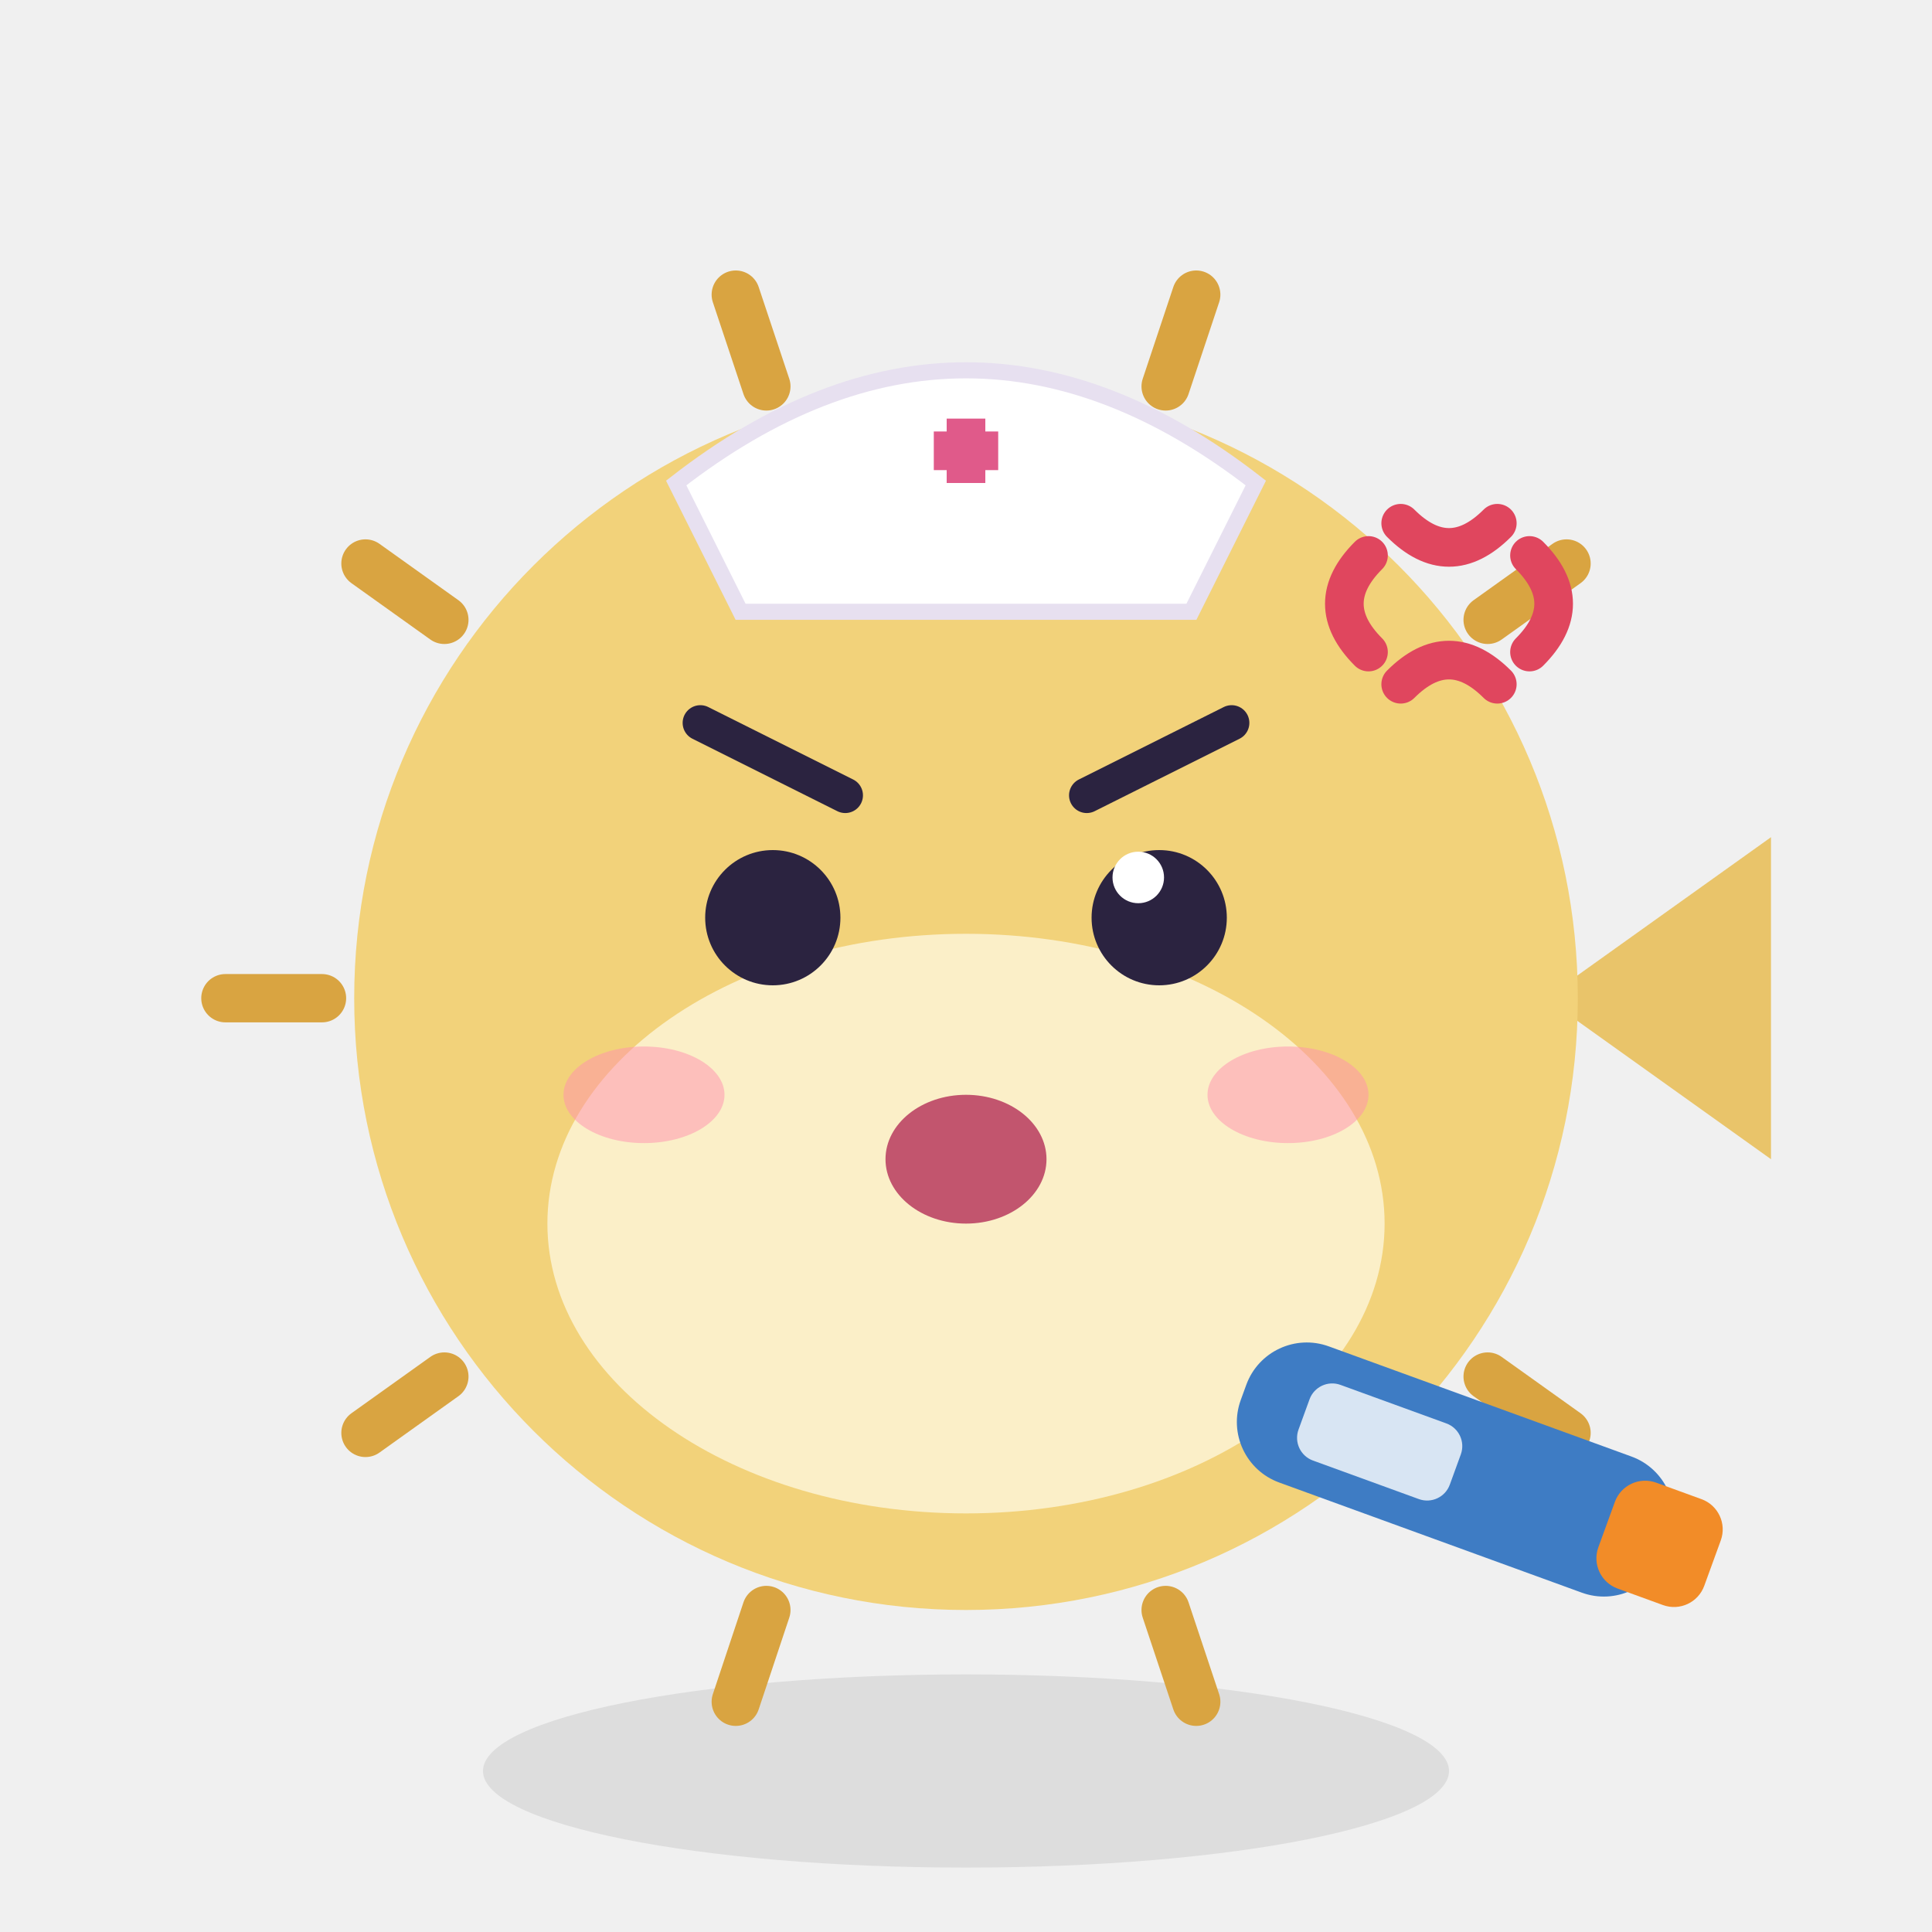
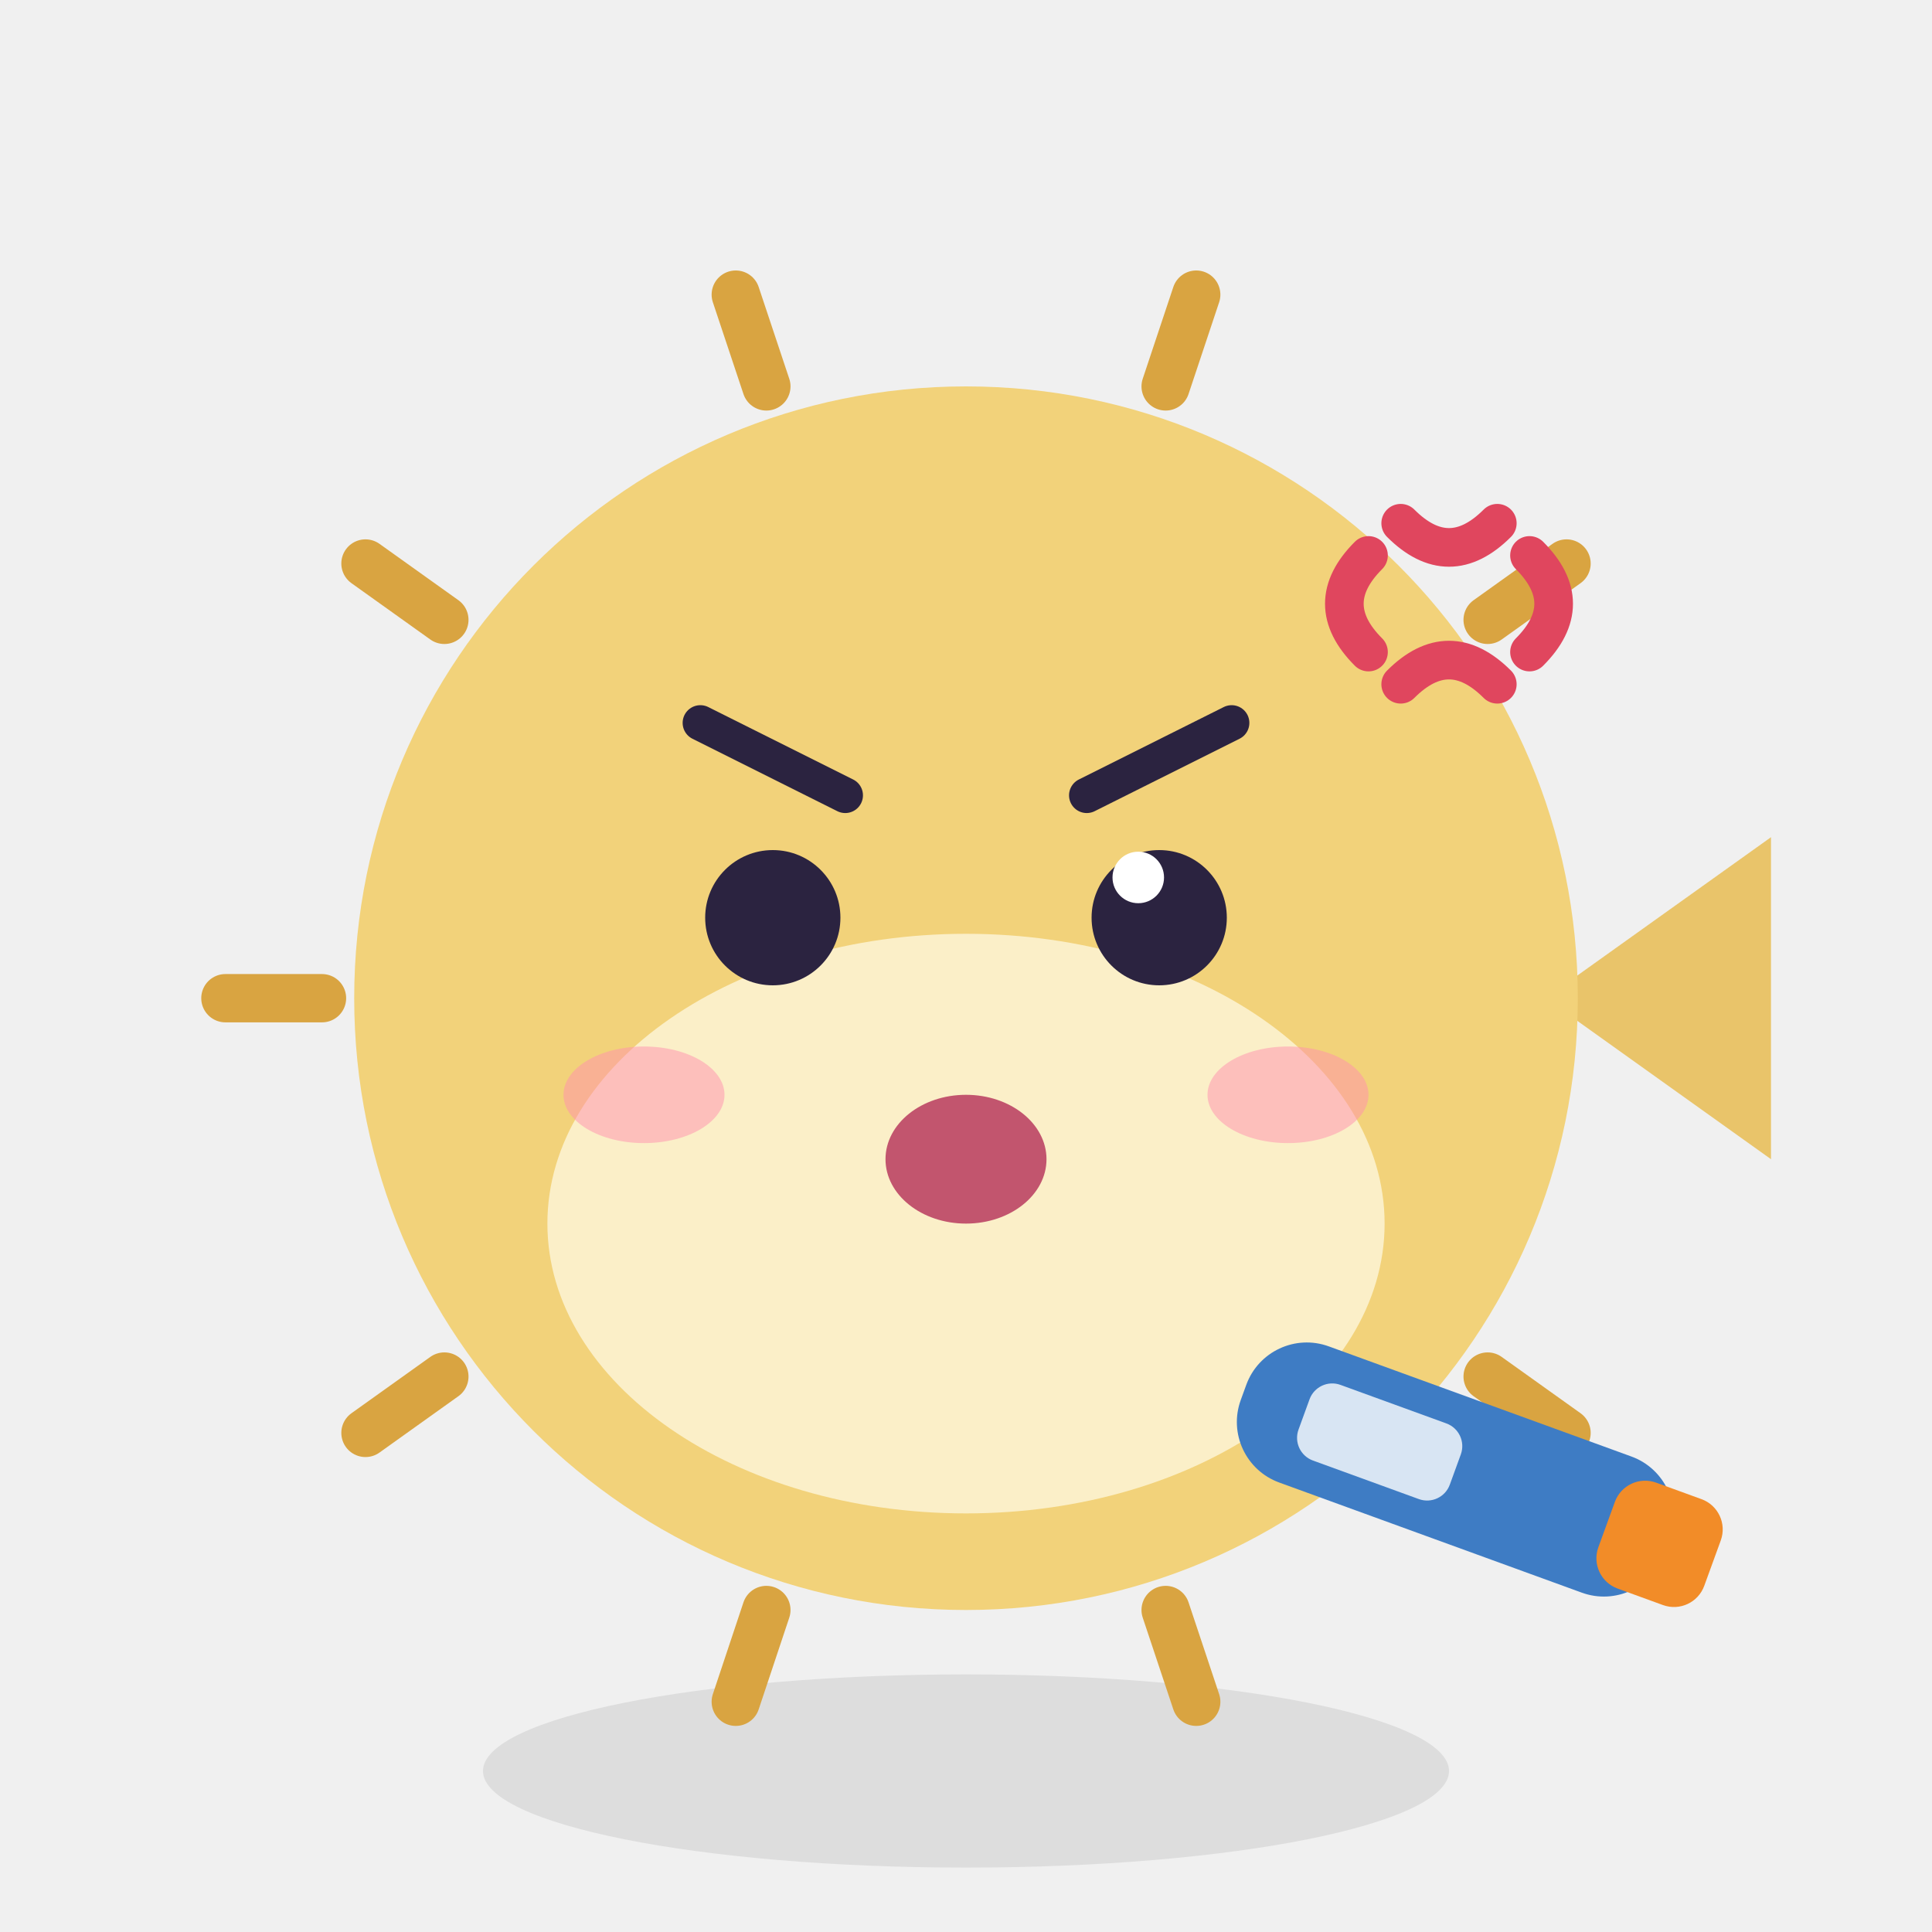
<svg xmlns="http://www.w3.org/2000/svg" viewBox="0 0 120 120">
  <ellipse cx="60" cy="110" rx="30" ry="6" fill="#000" opacity=".08" />
  <path d="M100.0 62.0l6.0 0.0" stroke="#D9A441" stroke-width="3" stroke-linecap="round" />
  <path d="M92.4 85.5l4.9 3.5" stroke="#D9A441" stroke-width="3" stroke-linecap="round" />
  <path d="M72.4 100.0l1.9 5.7" stroke="#D9A441" stroke-width="3" stroke-linecap="round" />
  <path d="M47.6 100.0l-1.9 5.7" stroke="#D9A441" stroke-width="3" stroke-linecap="round" />
  <path d="M27.6 85.5l-4.9 3.5" stroke="#D9A441" stroke-width="3" stroke-linecap="round" />
  <path d="M20.0 62.0l-6.0 0.0" stroke="#D9A441" stroke-width="3" stroke-linecap="round" />
  <path d="M27.6 38.5l-4.9 -3.5" stroke="#D9A441" stroke-width="3" stroke-linecap="round" />
  <path d="M47.6 24.0l-1.9 -5.7" stroke="#D9A441" stroke-width="3" stroke-linecap="round" />
  <path d="M72.4 24.0l1.9 -5.7" stroke="#D9A441" stroke-width="3" stroke-linecap="round" />
  <path d="M92.4 38.5l4.9 -3.5" stroke="#D9A441" stroke-width="3" stroke-linecap="round" />
  <path d="M96 62l14-10v20z" fill="#E9C46A" />
  <circle cx="60" cy="62" r="38" fill="#F2D27A" />
  <ellipse cx="60" cy="76" rx="26" ry="18" fill="#FBEFC8" />
-   <path d="M42 30q18-14 36 0l-4 8H46z" fill="#fff" stroke="#E7E0F0" />
-   <path d="M58 28h4M60 26v4" stroke="#E05A8A" stroke-width="2.4" />
  <circle cx="48" cy="57" r="4.2" fill="#2B2340" />
  <path d="M42.5 53.2h11" stroke="none" stroke-width="0" />
  <path d="M43.5 44.9L52.5 49.4" stroke="#2B2340" stroke-width="2.2" stroke-linecap="round" />
  <circle cx="72" cy="57" r="4.2" fill="#2B2340" />
  <path d="M66.5 53.2h11" stroke="none" stroke-width="0" />
  <path d="M76.5 44.9L67.5 49.4" stroke="#2B2340" stroke-width="2.2" stroke-linecap="round" />
  <circle cx="70.7" cy="54.5" r="1.6" fill="#fff" />
  <ellipse cx="40" cy="68" rx="5" ry="3" fill="#FF8FAE" opacity=".5" />
  <ellipse cx="80" cy="68" rx="5" ry="3" fill="#FF8FAE" opacity=".5" />
  <ellipse cx="60" cy="72" rx="5" ry="4" fill="#C2556E" />
  <g transform="rotate(20 88 92)">
    <rect x="76" y="86" width="28" height="9" rx="4" fill="#3E7CC4" />
    <rect x="100" y="87" width="7" height="7" rx="2" fill="#F28C28" />
    <rect x="80" y="88" width="10" height="5" rx="1.5" fill="#fff" opacity=".8" />
  </g>
  <g stroke="#E0465E" stroke-width="2.4" fill="none" stroke-linecap="round">
    <path d="M87 32.5q3 3 6 0M87 42.5q3-3 6 0M85 34.5q-3 3 0 6M95 34.5q3 3 0 6" />
  </g>
</svg>
